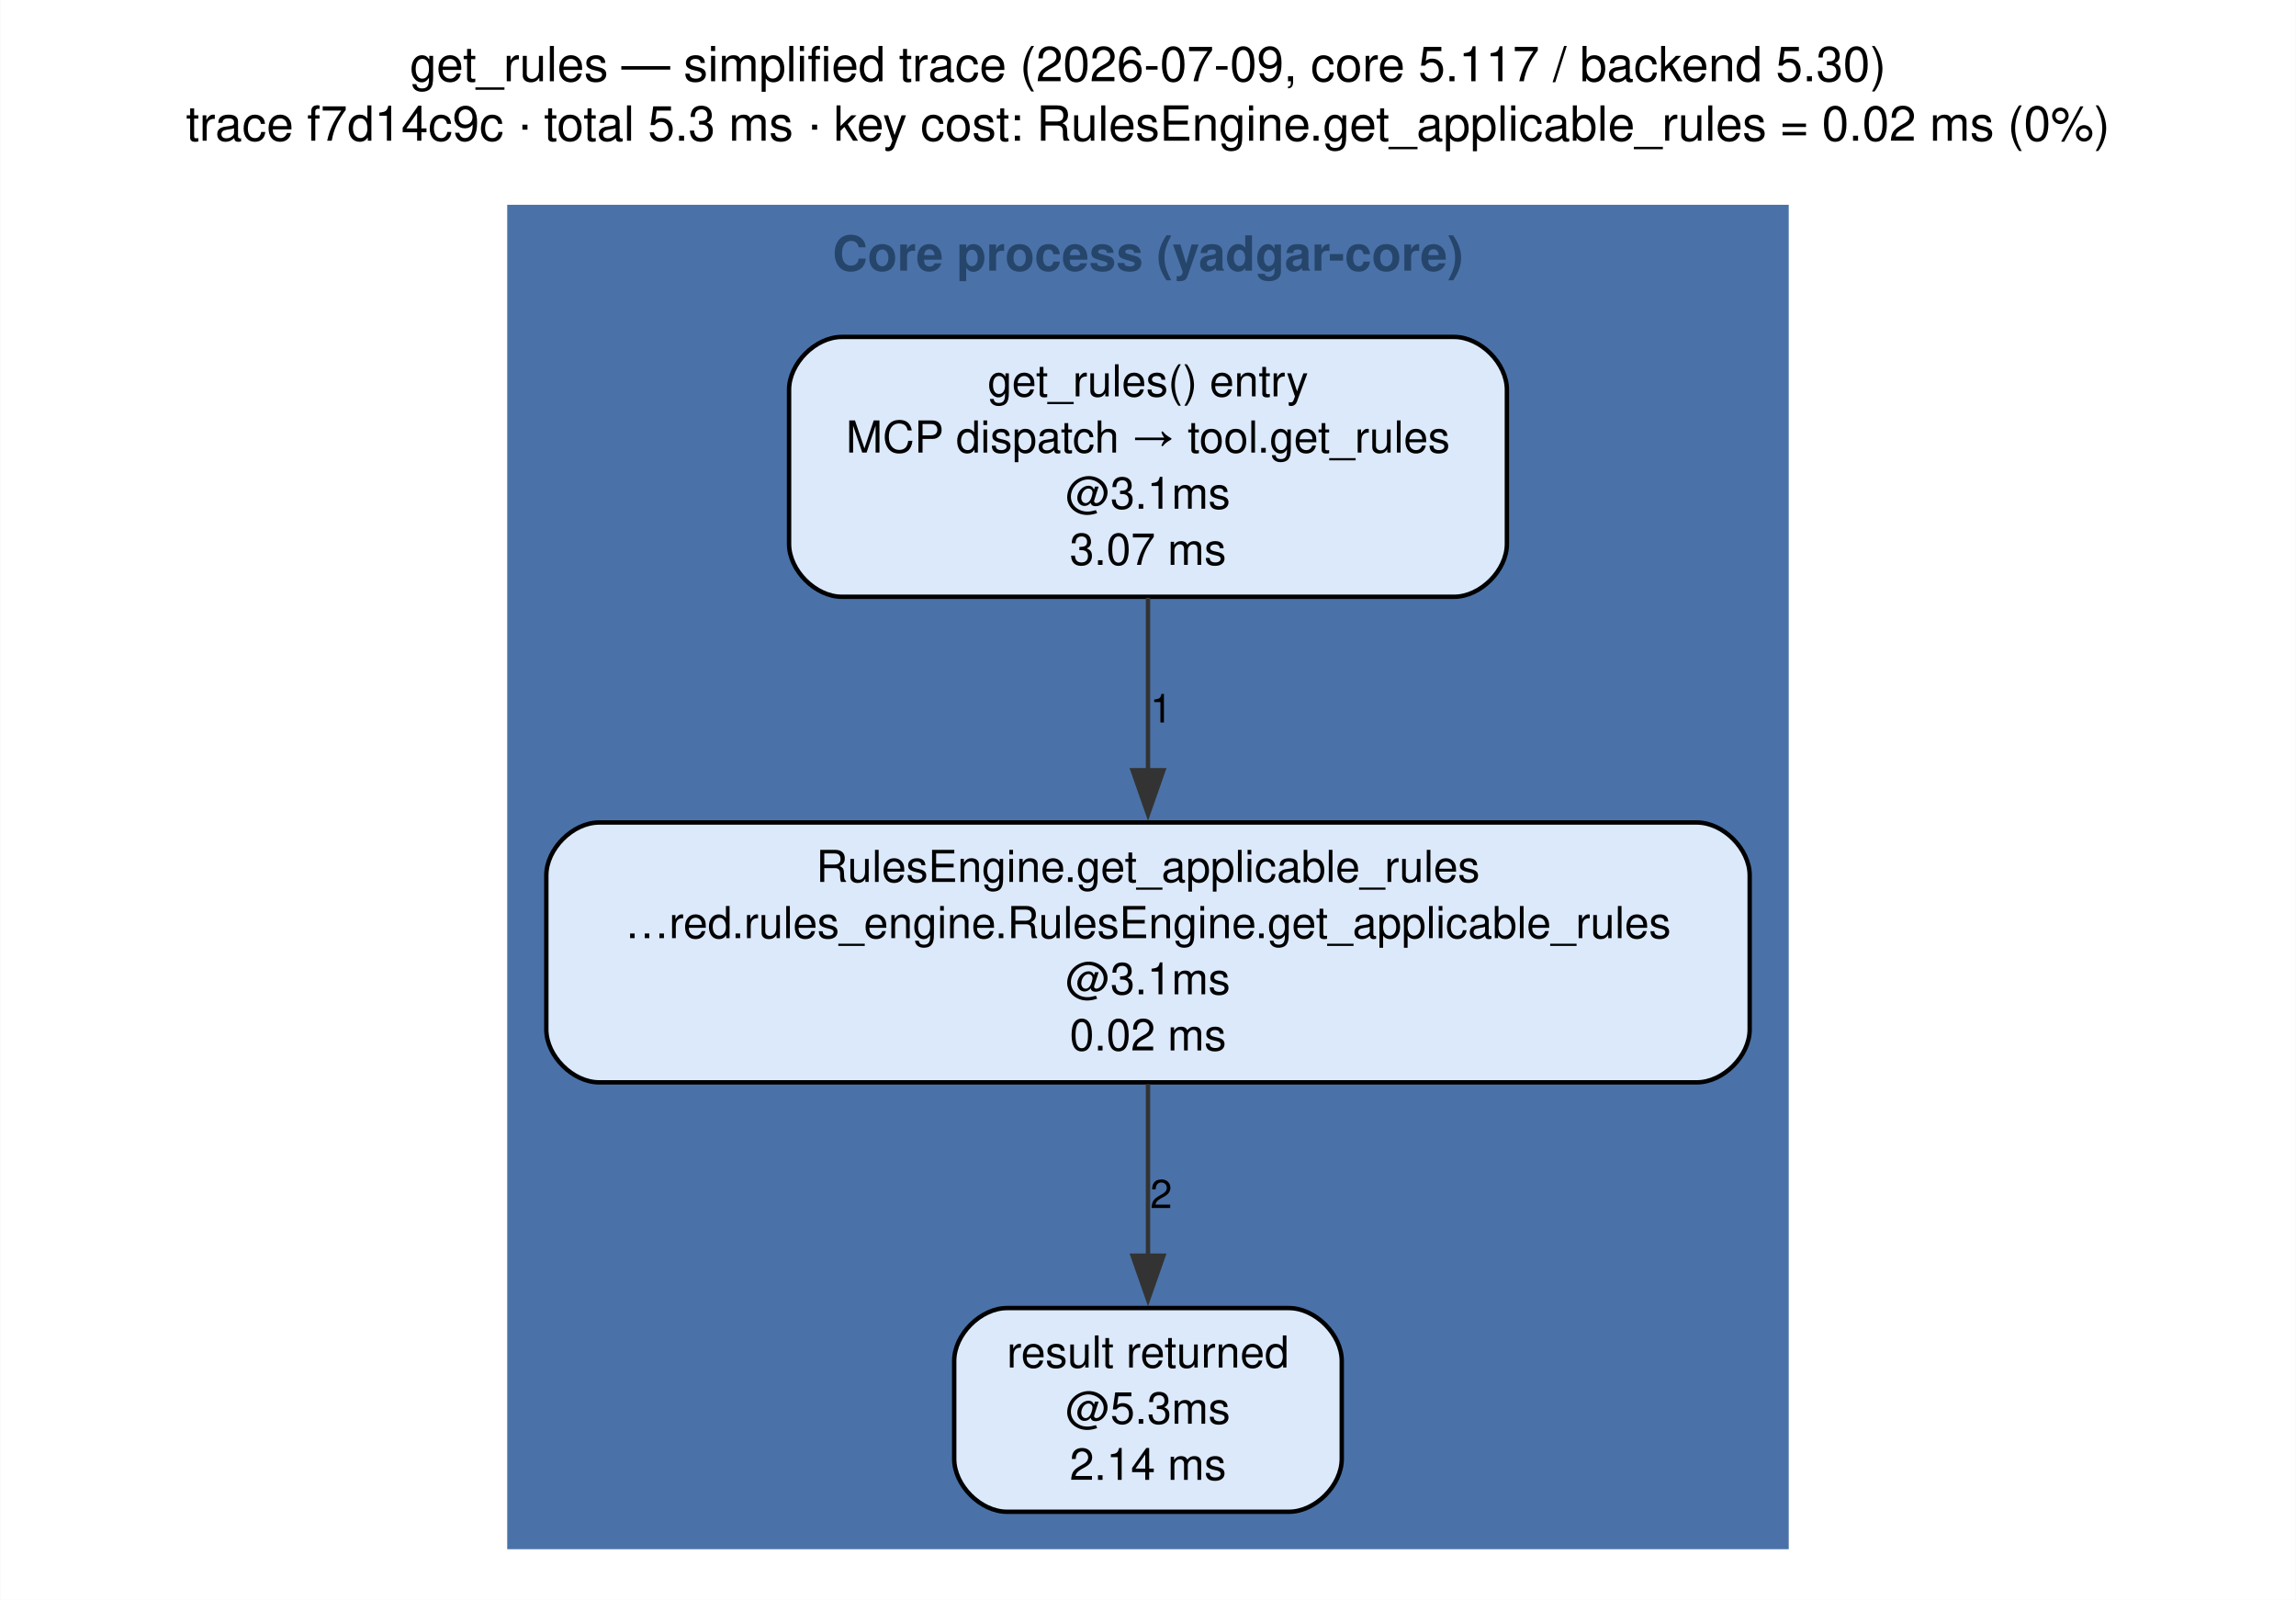
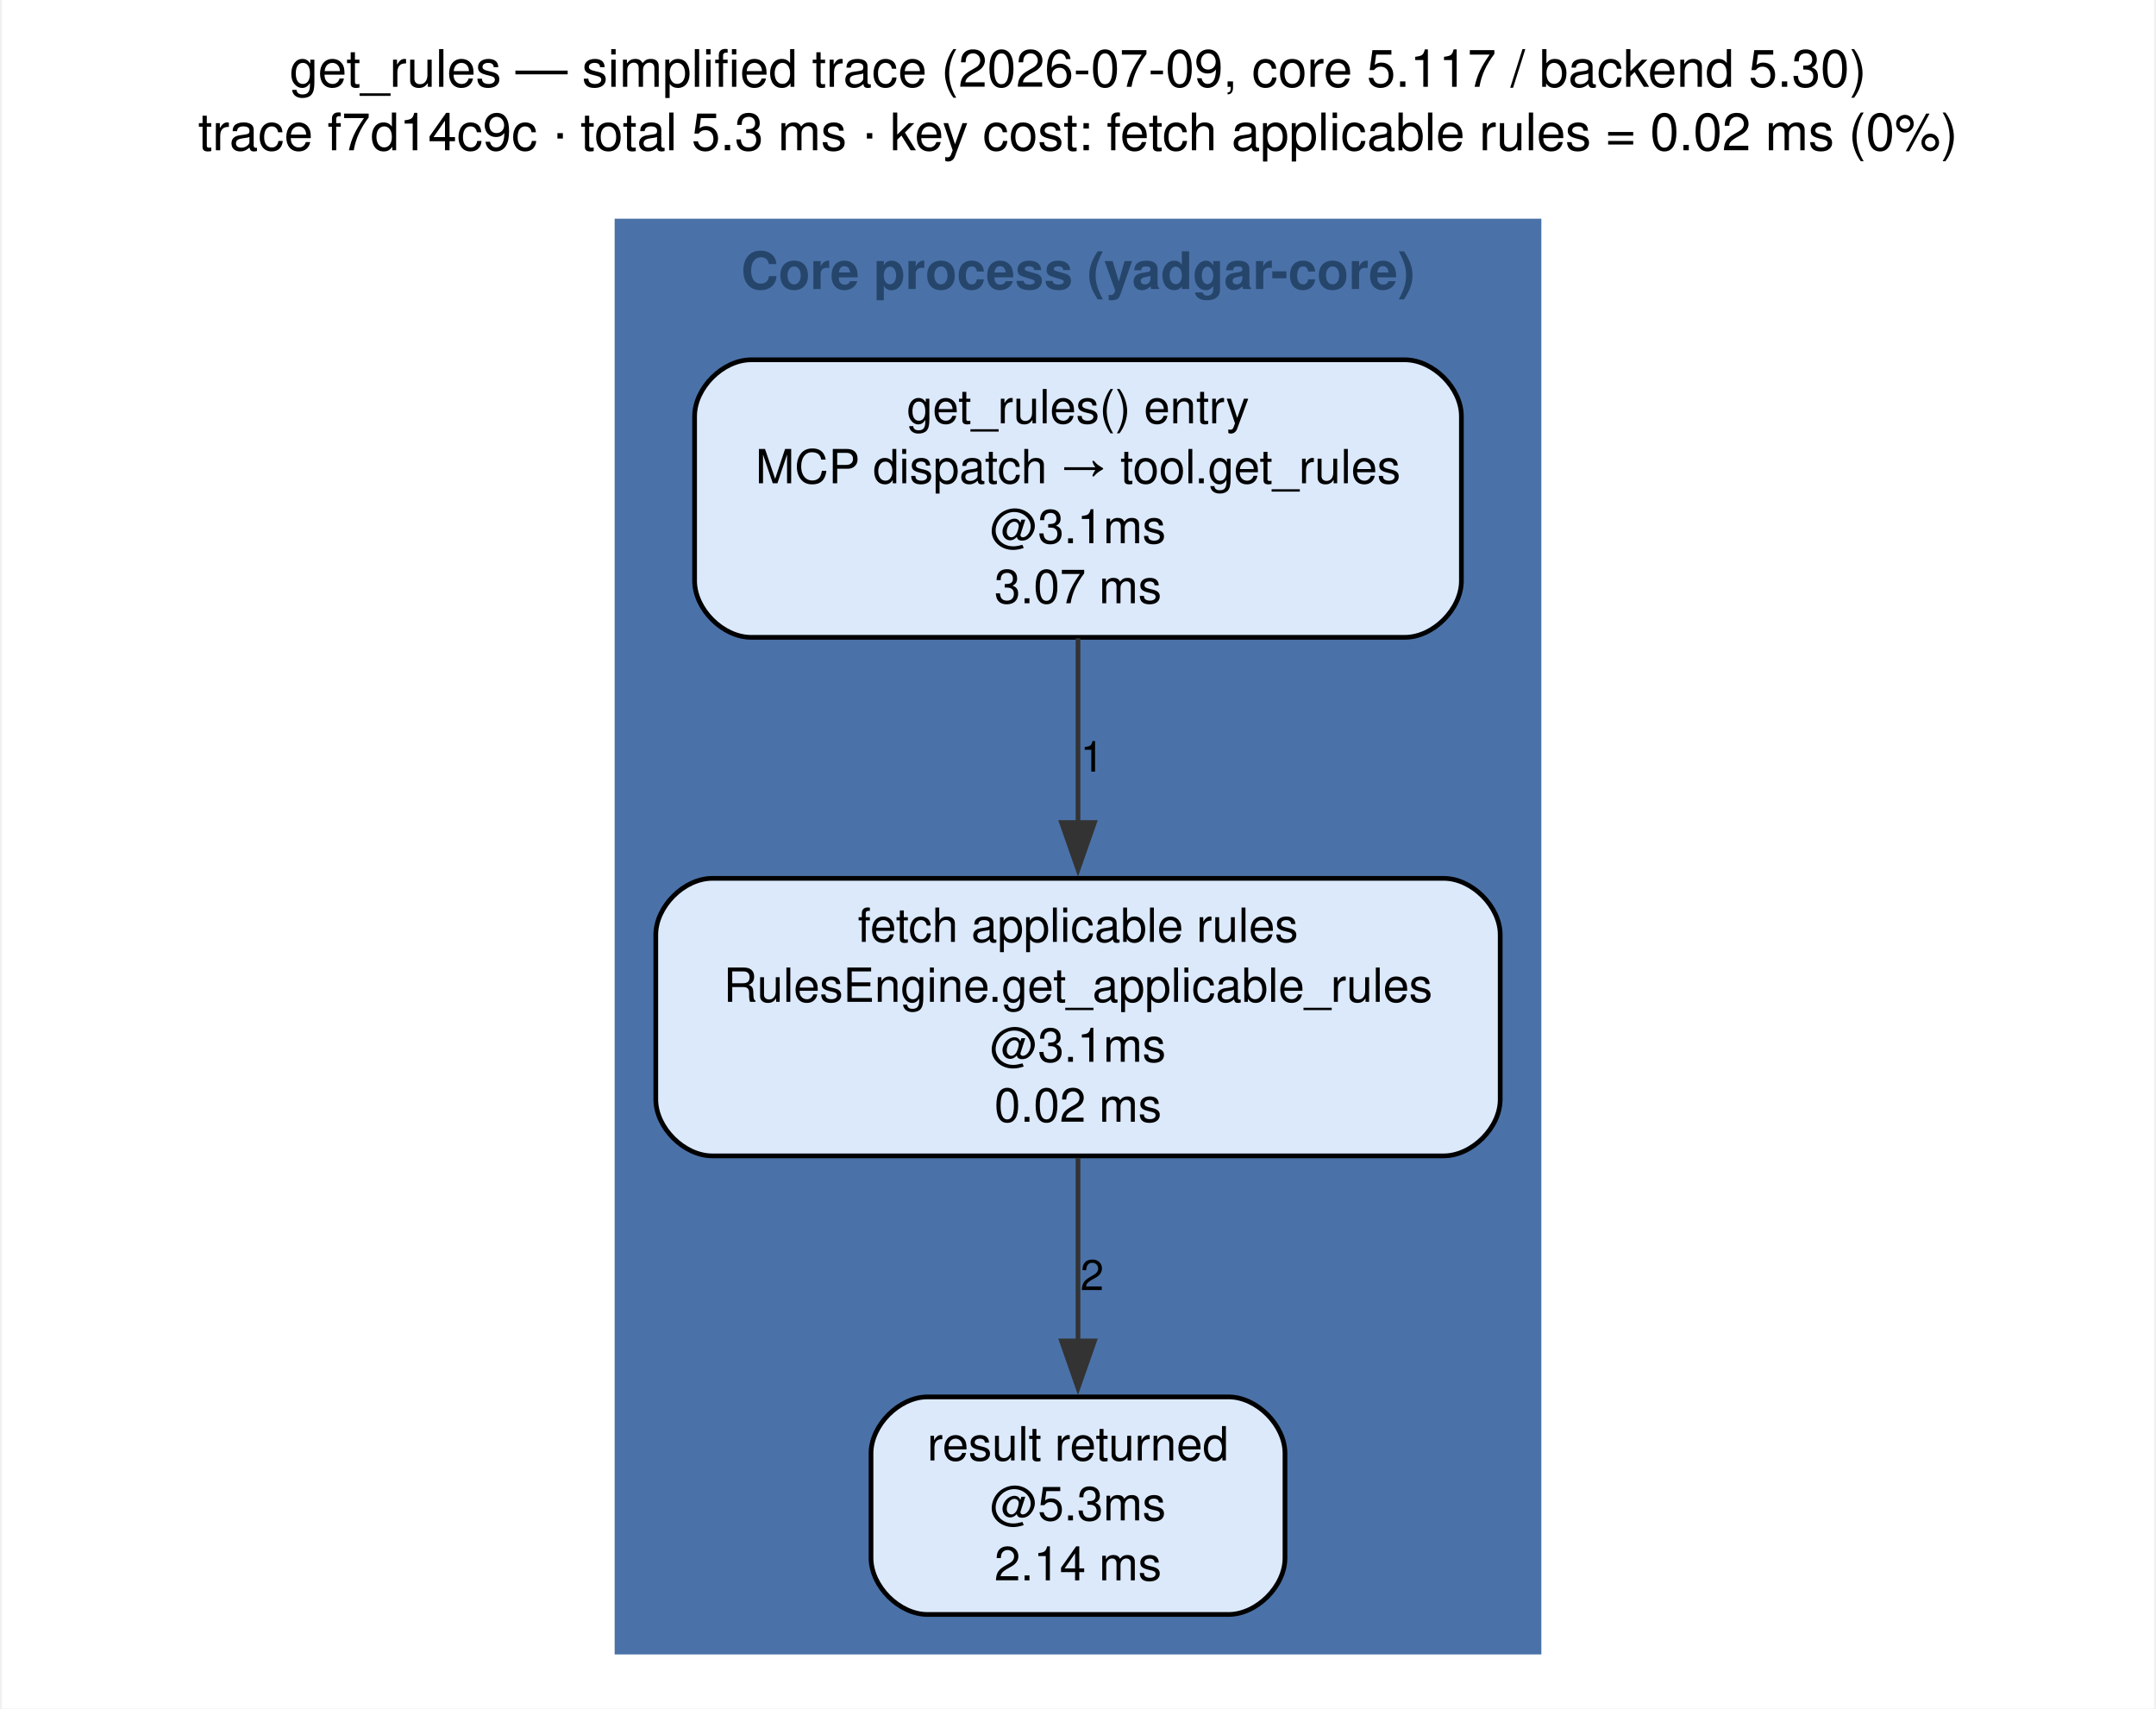
- <svg xmlns="http://www.w3.org/2000/svg" width="521pt" height="363pt" viewBox="0.00 0.00 521.25 363.25">
+ <svg xmlns="http://www.w3.org/2000/svg" width="458pt" height="363pt" viewBox="0.00 0.00 457.50 363.25">
  <g id="graph0" class="graph" transform="scale(1 1) rotate(0) translate(4 359.25)">
-     <polygon fill="white" stroke="none" points="-4,4 -4,-359.25 517.25,-359.25 517.25,4 -4,4" />
-     <text text-anchor="middle" x="256.62" y="-340.8" font-family="Helvetica,sans-Serif" font-size="11.00">get_rules — simplified trace (2026-07-09, core 5.117 / backend 5.30)</text>
-     <text text-anchor="middle" x="256.62" y="-327.3" font-family="Helvetica,sans-Serif" font-size="11.00">trace f7d14c9c · total 5.3 ms · key cost: RulesEngine.get_applicable_rules = 0.02 ms (0%)</text>
+     <polygon fill="white" stroke="none" points="-4,4 -4,-359.25 453.5,-359.25 453.5,4 -4,4" />
+     <text text-anchor="middle" x="224.75" y="-340.8" font-family="Helvetica,sans-Serif" font-size="11.00">get_rules — simplified trace (2026-07-09, core 5.117 / backend 5.30)</text>
+     <text text-anchor="middle" x="224.75" y="-327.3" font-family="Helvetica,sans-Serif" font-size="11.00">trace f7d14c9c · total 5.3 ms · key cost: fetch applicable rules = 0.02 ms (0%)</text>
    <g id="clust1" class="cluster">
-       <polygon fill="#4a72a8" stroke="#4a72a8" points="111.62,-8 111.62,-312.25 401.62,-312.25 401.62,-8 111.62,-8" />
-       <text text-anchor="middle" x="256.62" y="-297.8" font-family="Helvetica,sans-Serif" font-weight="bold" font-size="11.00" fill="#26456b">Core process (yadgar-core)</text>
+       <polygon fill="#4a72a8" stroke="#4a72a8" points="126.75,-8 126.75,-312.25 322.75,-312.25 322.75,-8 126.75,-8" />
+       <text text-anchor="middle" x="224.75" y="-297.8" font-family="Helvetica,sans-Serif" font-weight="bold" font-size="11.00" fill="#26456b">Core process (yadgar-core)</text>
    </g>
    <g id="node1" class="node">
-       <path fill="#dbe9fb" stroke="black" d="M326.12,-282.75C326.12,-282.75 187.12,-282.75 187.12,-282.75 181.12,-282.75 175.12,-276.75 175.12,-270.75 175.12,-270.75 175.12,-235.75 175.12,-235.75 175.12,-229.75 181.12,-223.75 187.12,-223.75 187.12,-223.75 326.12,-223.75 326.12,-223.75 332.12,-223.75 338.12,-229.75 338.12,-235.75 338.12,-235.75 338.12,-270.75 338.12,-270.75 338.12,-276.75 332.12,-282.75 326.12,-282.75" />
-       <text text-anchor="middle" x="256.62" y="-269.25" font-family="Helvetica,sans-Serif" font-size="10.00">get_rules() entry</text>
-       <text text-anchor="middle" x="256.62" y="-256.5" font-family="Helvetica,sans-Serif" font-size="10.00">MCP dispatch → tool.get_rules</text>
-       <text text-anchor="middle" x="256.62" y="-243.75" font-family="Helvetica,sans-Serif" font-size="10.00">@3.1ms</text>
-       <text text-anchor="middle" x="256.62" y="-231" font-family="Helvetica,sans-Serif" font-size="10.00">3.07 ms</text>
+       <path fill="#dbe9fb" stroke="black" d="M294.25,-282.75C294.25,-282.75 155.25,-282.75 155.25,-282.75 149.25,-282.75 143.25,-276.75 143.25,-270.75 143.25,-270.75 143.25,-235.75 143.25,-235.75 143.25,-229.75 149.25,-223.75 155.25,-223.75 155.25,-223.75 294.25,-223.75 294.25,-223.75 300.25,-223.75 306.25,-229.75 306.25,-235.75 306.25,-235.75 306.25,-270.75 306.25,-270.75 306.25,-276.75 300.25,-282.75 294.25,-282.75" />
+       <text text-anchor="middle" x="224.75" y="-269.25" font-family="Helvetica,sans-Serif" font-size="10.00">get_rules() entry</text>
+       <text text-anchor="middle" x="224.75" y="-256.5" font-family="Helvetica,sans-Serif" font-size="10.00">MCP dispatch → tool.get_rules</text>
+       <text text-anchor="middle" x="224.75" y="-243.75" font-family="Helvetica,sans-Serif" font-size="10.00">@3.1ms</text>
+       <text text-anchor="middle" x="224.75" y="-231" font-family="Helvetica,sans-Serif" font-size="10.00">3.07 ms</text>
    </g>
    <g id="node2" class="node">
-       <path fill="#dbe9fb" stroke="black" d="M381.25,-172.5C381.25,-172.5 132,-172.5 132,-172.5 126,-172.5 120,-166.5 120,-160.5 120,-160.5 120,-125.5 120,-125.5 120,-119.5 126,-113.5 132,-113.5 132,-113.5 381.25,-113.5 381.25,-113.5 387.25,-113.5 393.25,-119.5 393.25,-125.5 393.25,-125.5 393.25,-160.5 393.25,-160.5 393.25,-166.5 387.25,-172.5 381.25,-172.5" />
-       <text text-anchor="middle" x="256.62" y="-159" font-family="Helvetica,sans-Serif" font-size="10.00">RulesEngine.get_applicable_rules</text>
-       <text text-anchor="middle" x="256.62" y="-146.25" font-family="Helvetica,sans-Serif" font-size="10.00">…red.rules_engine.RulesEngine.get_applicable_rules</text>
-       <text text-anchor="middle" x="256.62" y="-133.5" font-family="Helvetica,sans-Serif" font-size="10.00">@3.1ms</text>
-       <text text-anchor="middle" x="256.62" y="-120.75" font-family="Helvetica,sans-Serif" font-size="10.00">0.02 ms</text>
+       <path fill="#dbe9fb" stroke="black" d="M302.5,-172.5C302.5,-172.5 147,-172.5 147,-172.5 141,-172.5 135,-166.5 135,-160.5 135,-160.5 135,-125.5 135,-125.5 135,-119.5 141,-113.5 147,-113.5 147,-113.5 302.5,-113.5 302.5,-113.5 308.5,-113.5 314.5,-119.5 314.5,-125.5 314.5,-125.5 314.5,-160.5 314.5,-160.5 314.5,-166.5 308.5,-172.5 302.5,-172.5" />
+       <text text-anchor="middle" x="224.75" y="-159" font-family="Helvetica,sans-Serif" font-size="10.00">fetch applicable rules</text>
+       <text text-anchor="middle" x="224.75" y="-146.25" font-family="Helvetica,sans-Serif" font-size="10.00">RulesEngine.get_applicable_rules</text>
+       <text text-anchor="middle" x="224.75" y="-133.5" font-family="Helvetica,sans-Serif" font-size="10.00">@3.1ms</text>
+       <text text-anchor="middle" x="224.75" y="-120.75" font-family="Helvetica,sans-Serif" font-size="10.00">0.02 ms</text>
    </g>
    <g id="edge1" class="edge">
-       <path fill="none" stroke="#333333" d="M256.62,-223.53C256.62,-211.41 256.62,-197.11 256.62,-183.99" />
-       <polygon fill="#333333" stroke="#333333" points="260.13,-184.37 256.63,-174.37 253.13,-184.37 260.13,-184.37" />
-       <text text-anchor="middle" x="259.62" y="-195.2" font-family="Helvetica,sans-Serif" font-size="9.00">1</text>
+       <path fill="none" stroke="#333333" d="M224.75,-223.53C224.75,-211.41 224.75,-197.11 224.75,-183.99" />
+       <polygon fill="#333333" stroke="#333333" points="228.25,-184.37 224.75,-174.37 221.25,-184.37 228.25,-184.37" />
+       <text text-anchor="middle" x="227.75" y="-195.2" font-family="Helvetica,sans-Serif" font-size="9.00">1</text>
    </g>
    <g id="node3" class="node">
-       <path fill="#dbe9fb" stroke="black" d="M288.62,-62.25C288.62,-62.25 224.62,-62.25 224.62,-62.25 218.62,-62.25 212.62,-56.25 212.62,-50.25 212.62,-50.25 212.62,-28 212.62,-28 212.62,-22 218.62,-16 224.62,-16 224.62,-16 288.62,-16 288.62,-16 294.62,-16 300.62,-22 300.62,-28 300.62,-28 300.62,-50.25 300.62,-50.25 300.62,-56.25 294.62,-62.25 288.62,-62.25" />
-       <text text-anchor="middle" x="256.62" y="-48.75" font-family="Helvetica,sans-Serif" font-size="10.00">result returned</text>
-       <text text-anchor="middle" x="256.62" y="-36" font-family="Helvetica,sans-Serif" font-size="10.00">@5.3ms</text>
-       <text text-anchor="middle" x="256.62" y="-23.25" font-family="Helvetica,sans-Serif" font-size="10.00">2.14 ms</text>
+       <path fill="#dbe9fb" stroke="black" d="M256.75,-62.25C256.75,-62.25 192.75,-62.25 192.75,-62.25 186.75,-62.25 180.75,-56.25 180.75,-50.25 180.75,-50.25 180.75,-28 180.75,-28 180.75,-22 186.75,-16 192.75,-16 192.75,-16 256.75,-16 256.75,-16 262.75,-16 268.75,-22 268.75,-28 268.75,-28 268.75,-50.25 268.75,-50.25 268.75,-56.25 262.75,-62.25 256.75,-62.25" />
+       <text text-anchor="middle" x="224.75" y="-48.75" font-family="Helvetica,sans-Serif" font-size="10.00">result returned</text>
+       <text text-anchor="middle" x="224.75" y="-36" font-family="Helvetica,sans-Serif" font-size="10.00">@5.3ms</text>
+       <text text-anchor="middle" x="224.75" y="-23.25" font-family="Helvetica,sans-Serif" font-size="10.00">2.14 ms</text>
    </g>
    <g id="edge2" class="edge">
-       <path fill="none" stroke="#333333" d="M256.62,-113.08C256.62,-100.95 256.62,-86.77 256.62,-74.14" />
-       <polygon fill="#333333" stroke="#333333" points="260.13,-74.15 256.63,-64.15 253.13,-74.15 260.13,-74.15" />
-       <text text-anchor="middle" x="259.62" y="-84.95" font-family="Helvetica,sans-Serif" font-size="9.00">2</text>
+       <path fill="none" stroke="#333333" d="M224.75,-113.08C224.75,-100.95 224.75,-86.77 224.75,-74.14" />
+       <polygon fill="#333333" stroke="#333333" points="228.25,-74.15 224.75,-64.15 221.25,-74.15 228.25,-74.15" />
+       <text text-anchor="middle" x="227.75" y="-84.95" font-family="Helvetica,sans-Serif" font-size="9.00">2</text>
    </g>
  </g>
</svg>
